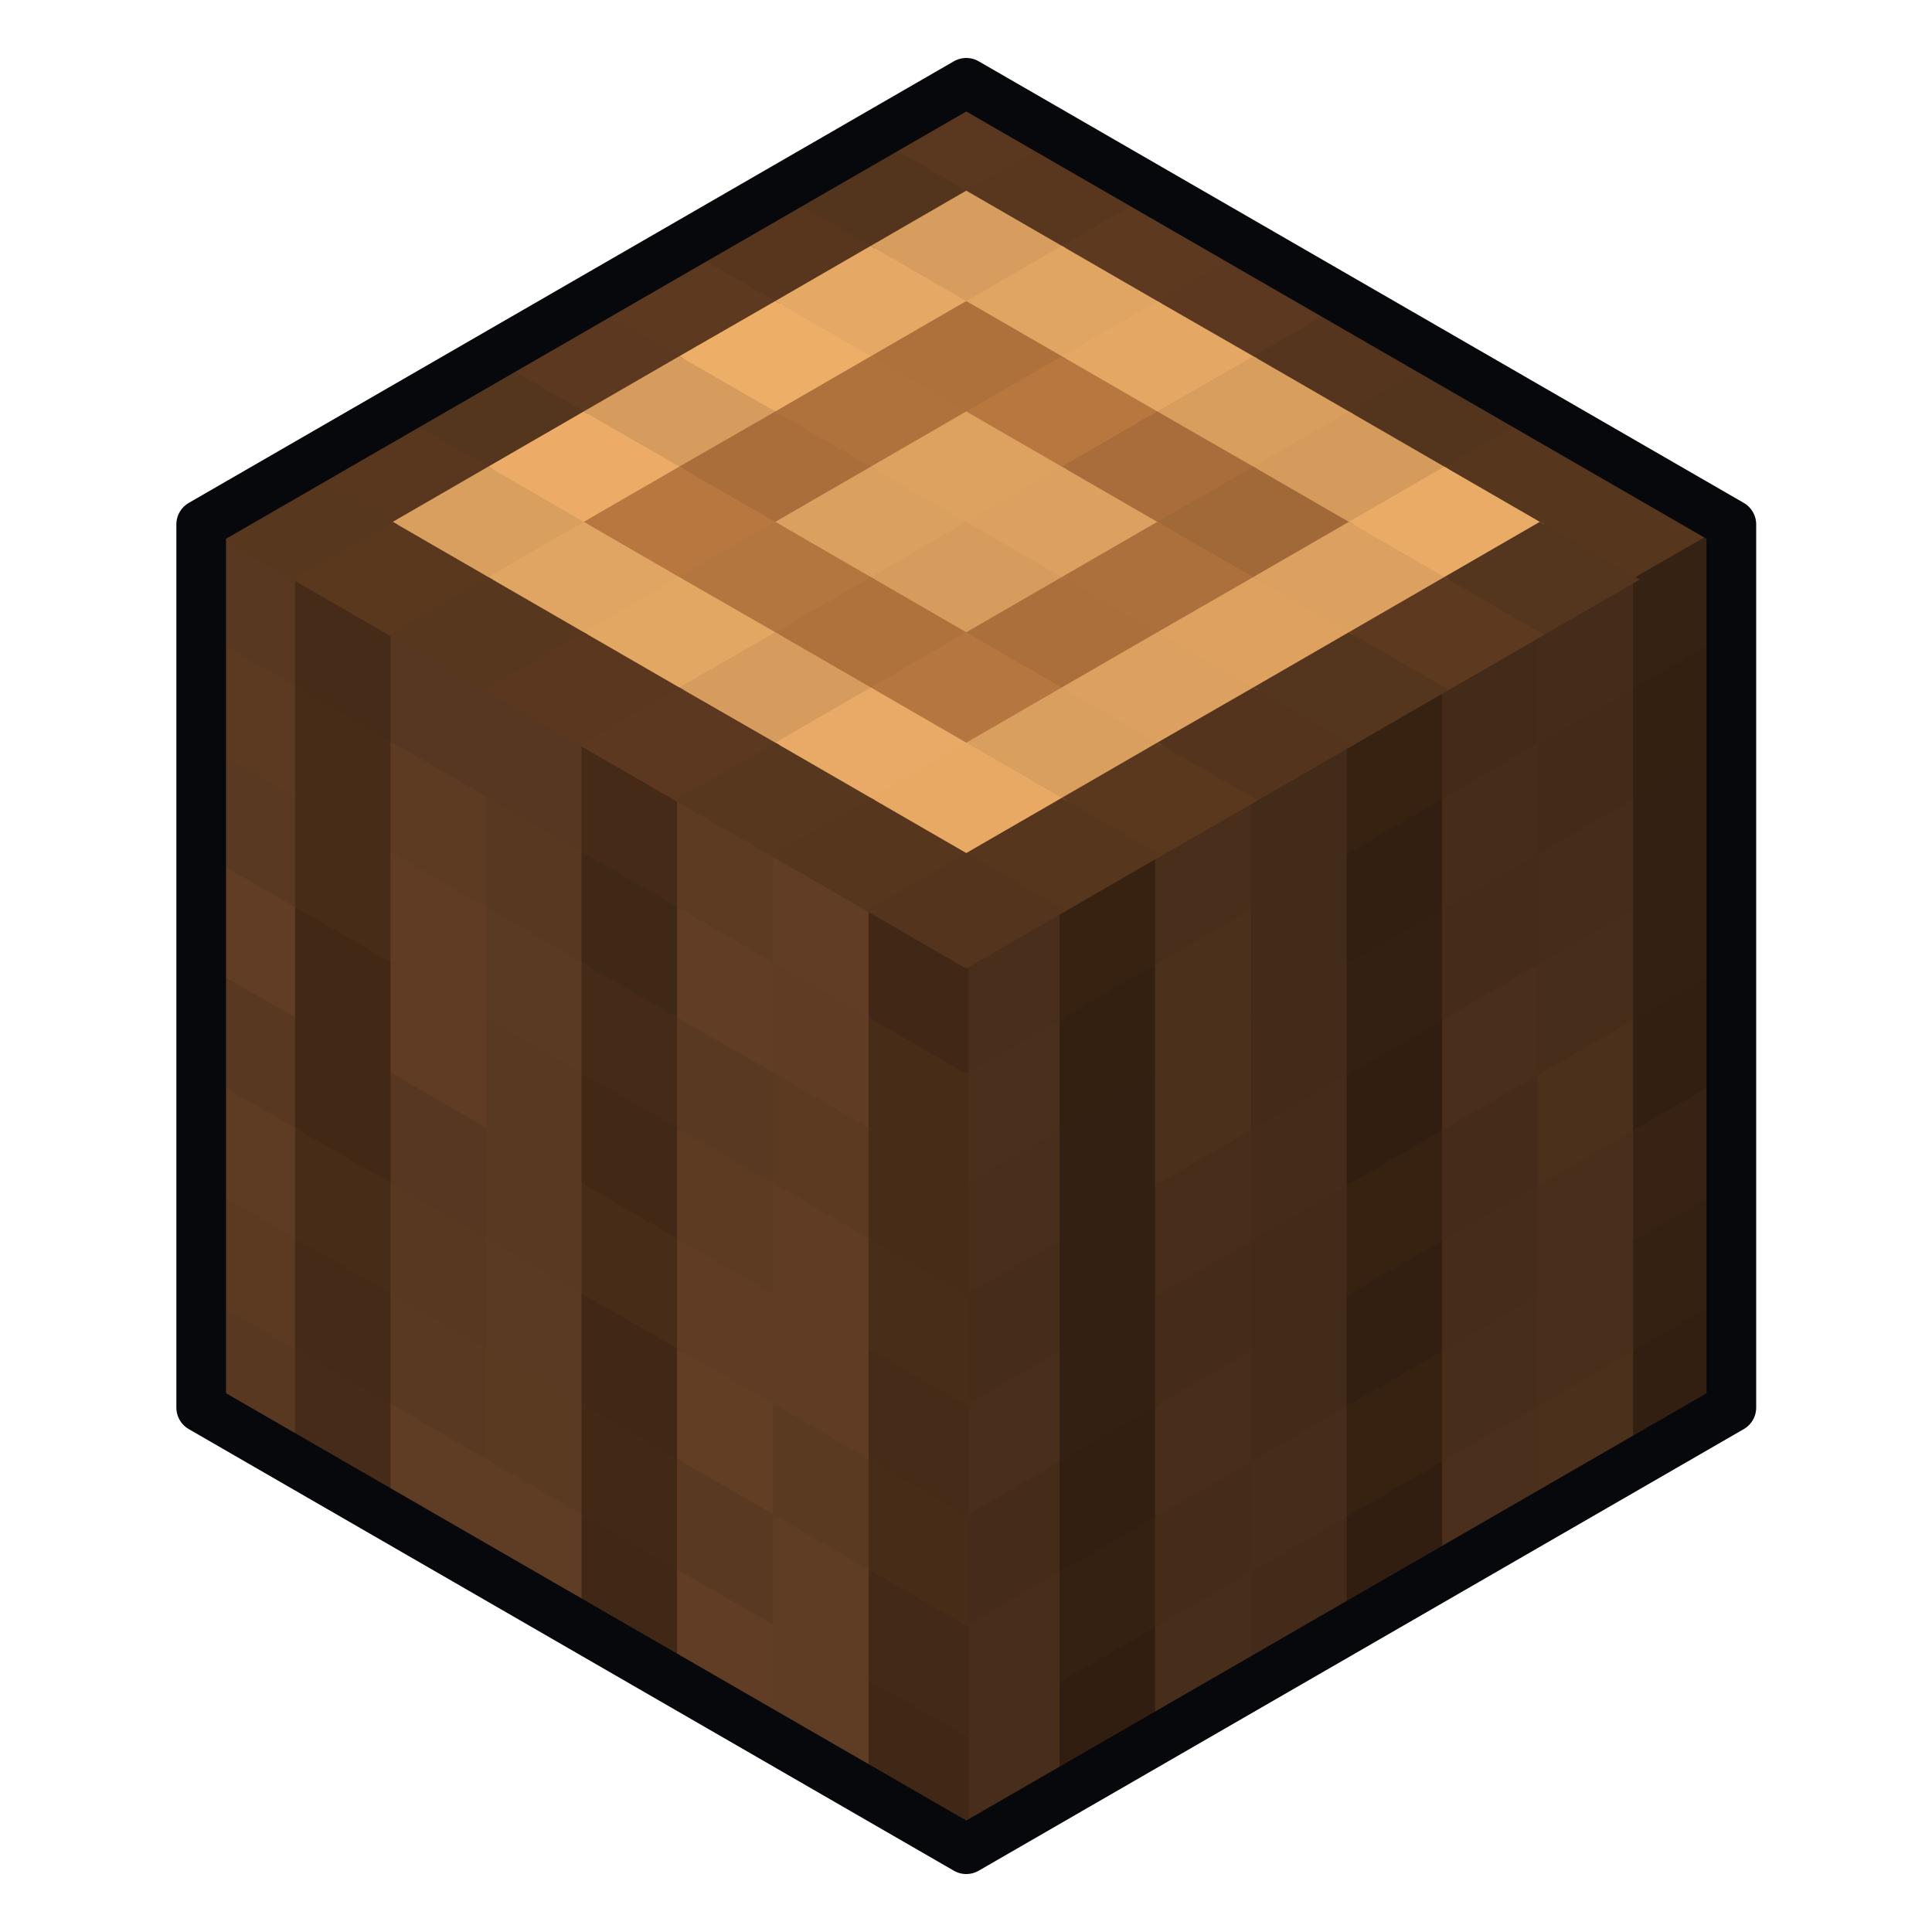
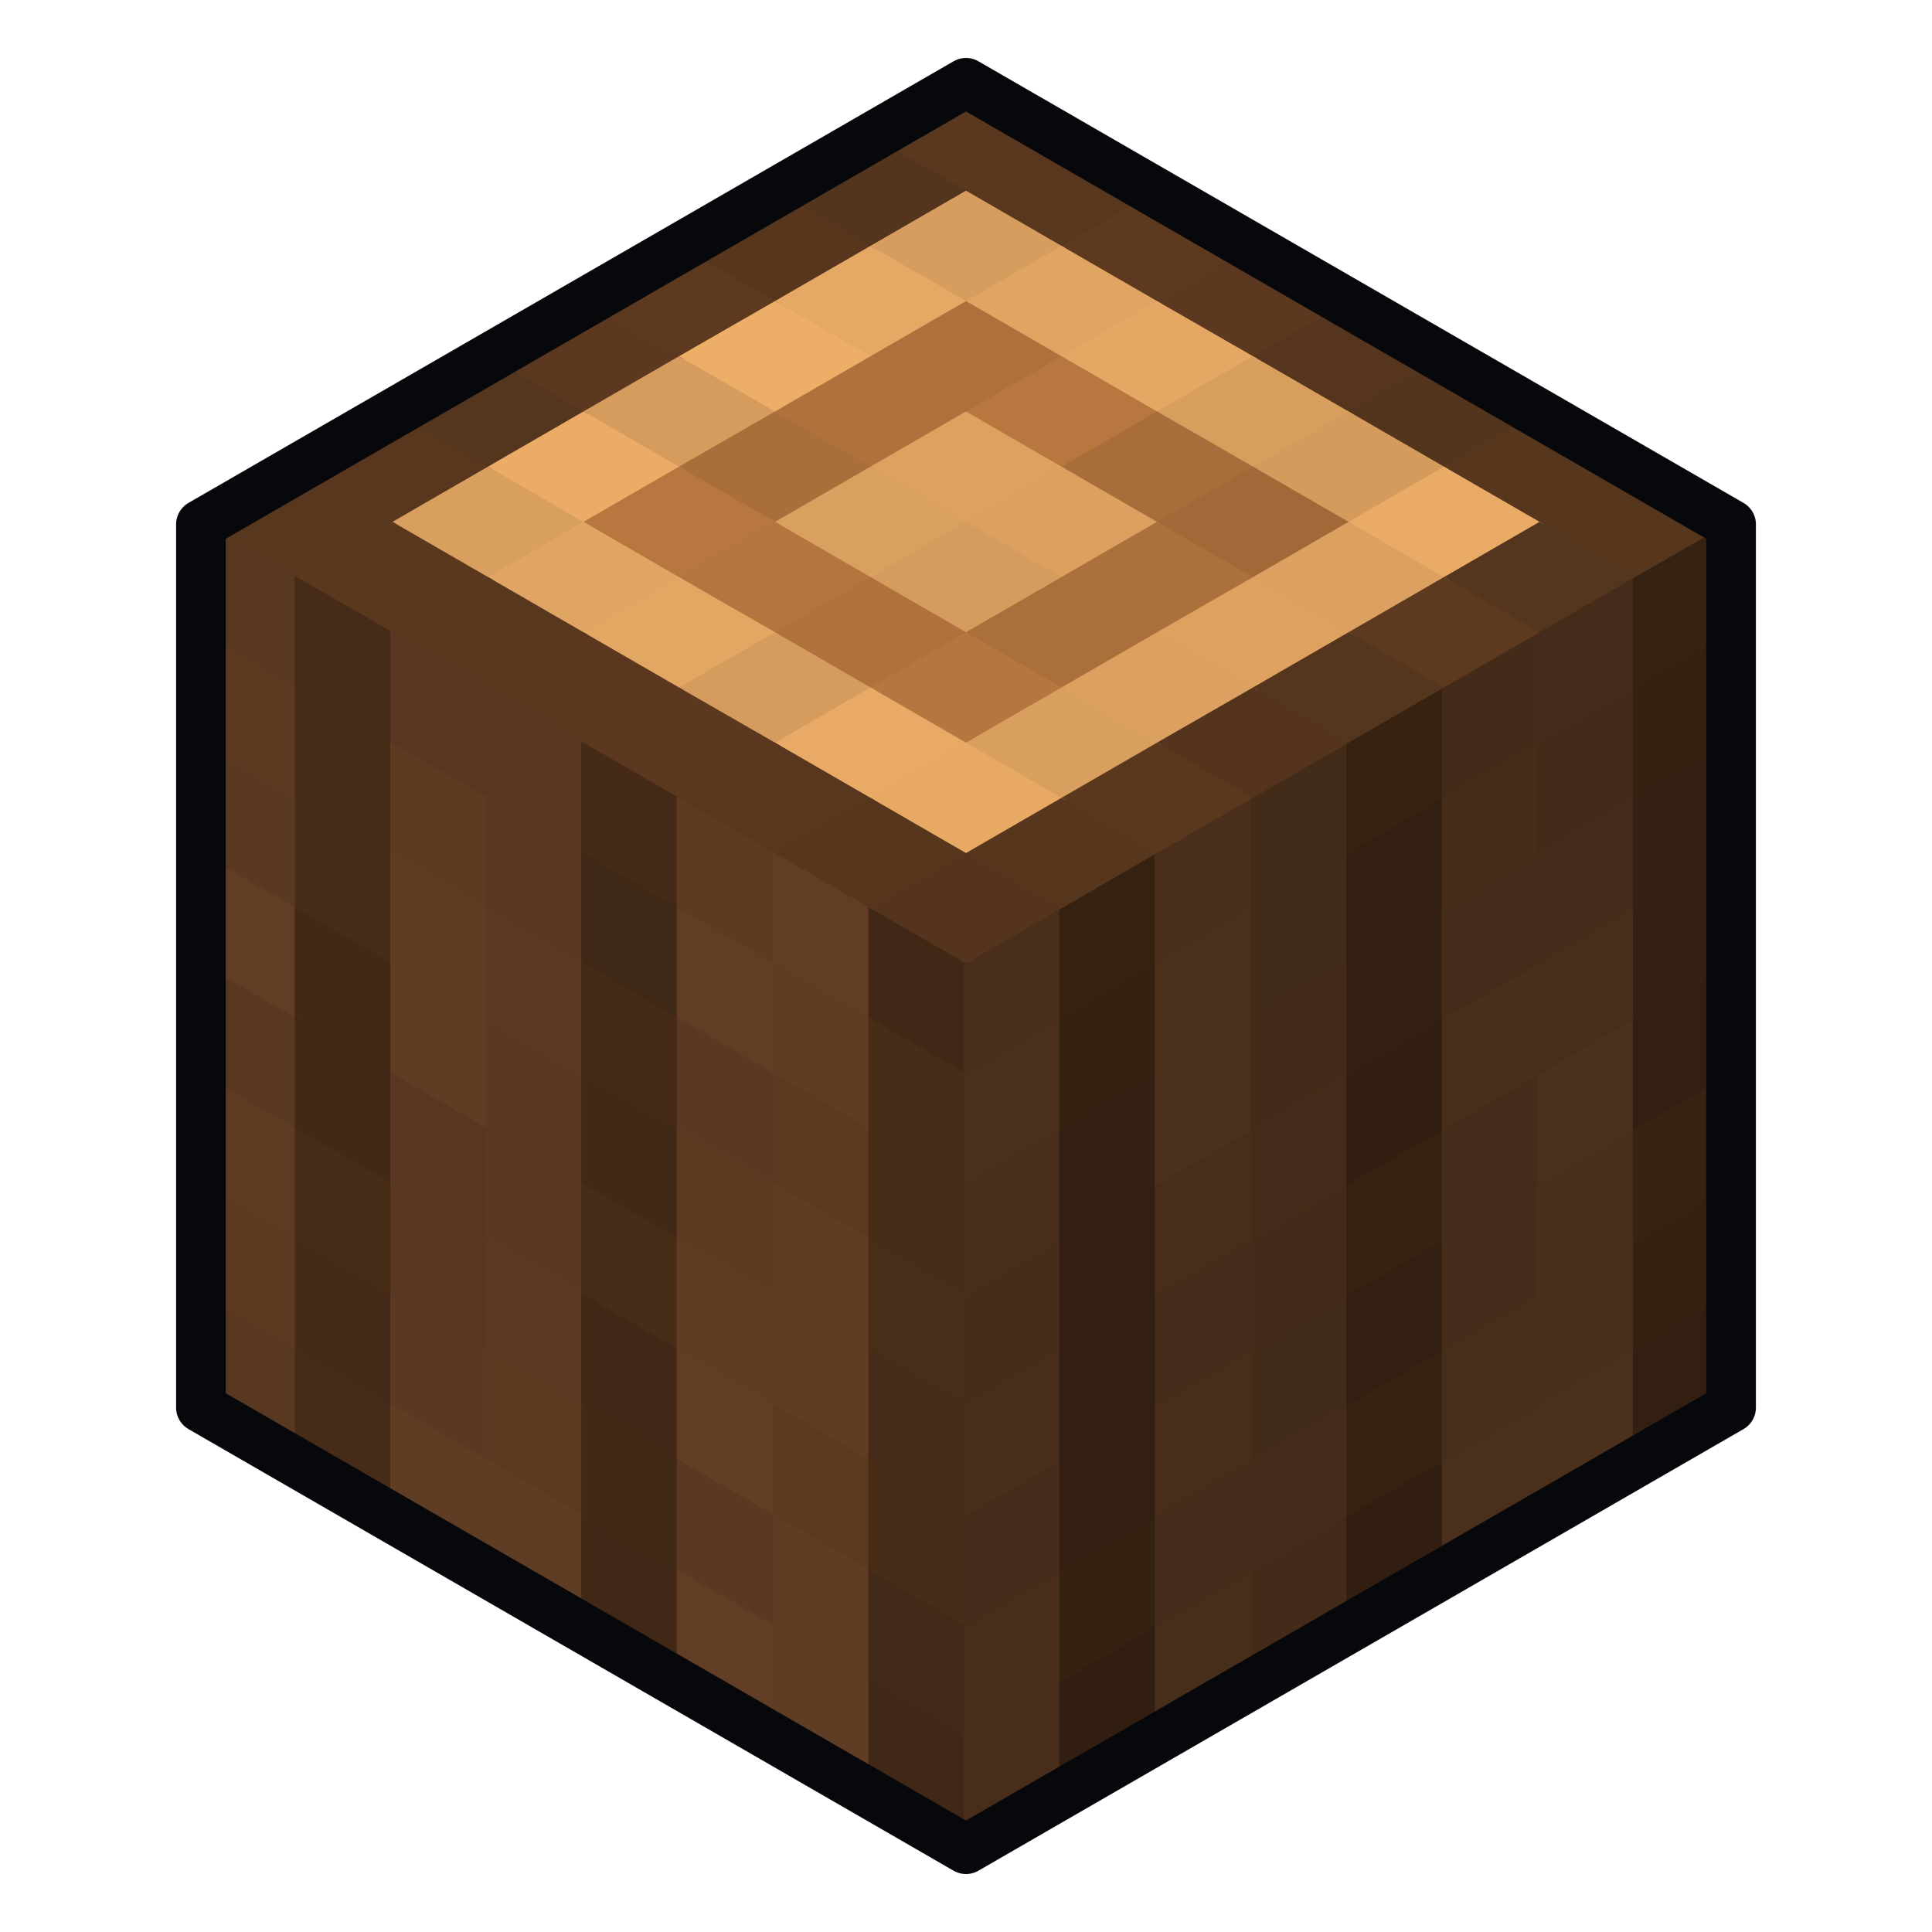
- <svg xmlns="http://www.w3.org/2000/svg" viewBox="-14.86 -1.5 29.71 35.00" width="128" height="128">
+ <svg xmlns="http://www.w3.org/2000/svg" viewBox="-17.50 -1.50 35.00 35.00" width="128" height="128">
  <polygon points="0,0 1.73,1 0,2 -1.73,1" fill="#5a381f" stroke="#5a381f" stroke-width="0.08" />
+   <polygon points="1.73,1 3.46,2 1.73,3 0,2" fill="#58371e" stroke="#58371e" stroke-width="0.08" />
+   <polygon points="3.46,2 5.2,3 3.46,4 1.73,3" fill="#5c391f" stroke="#5c391f" stroke-width="0.08" />
+   <polygon points="5.2,3 6.93,4 5.2,5 3.46,4" fill="#5b381f" stroke="#5b381f" stroke-width="0.08" />
+   <polygon points="6.93,4 8.66,5 6.93,6 5.2,5" fill="#55351d" stroke="#55351d" stroke-width="0.08" />
+   <polygon points="8.66,5 10.39,6 8.66,7 6.93,6" fill="#53341c" stroke="#53341c" stroke-width="0.08" />
+   <polygon points="10.39,6 12.12,7 10.39,8 8.66,7" fill="#57361e" stroke="#57361e" stroke-width="0.08" />
+   <polygon points="12.12,7 13.86,8 12.12,9 10.39,8" fill="#56361d" stroke="#56361d" stroke-width="0.08" />
+   <polygon points="-1.73,1 0,2 -1.73,3 -3.46,2" fill="#53341c" stroke="#53341c" stroke-width="0.08" />
+   <polygon points="0,2 1.73,3 0,4 -1.73,3" fill="#d69d5e" stroke="#d69d5e" stroke-width="0.08" />
+   <polygon points="1.73,3 3.46,4 1.73,5 0,4" fill="#e0a463" stroke="#e0a463" stroke-width="0.08" />
+   <polygon points="3.46,4 5.2,5 3.46,6 1.73,5" fill="#e4a764" stroke="#e4a764" stroke-width="0.08" />
+   <polygon points="5.2,5 6.93,6 5.2,7 3.46,6" fill="#d79e5e" stroke="#d79e5e" stroke-width="0.08" />
+   <polygon points="6.93,6 8.66,7 6.93,8 5.2,7" fill="#d49b5d" stroke="#d49b5d" stroke-width="0.08" />
+   <polygon points="8.66,7 10.39,8 8.66,9 6.93,8" fill="#eaab67" stroke="#eaab67" stroke-width="0.08" />
+   <polygon points="10.39,8 12.12,9 10.39,10 8.66,9" fill="#54351d" stroke="#54351d" stroke-width="0.08" />
+   <polygon points="-3.46,2 -1.73,3 -3.46,4 -5.2,3" fill="#57361d" stroke="#57361d" stroke-width="0.08" />
+   <polygon points="-1.73,3 0,4 -1.73,5 -3.46,4" fill="#e6a865" stroke="#e6a865" stroke-width="0.08" />
+   <polygon points="0,4 1.73,5 0,6 -1.73,5" fill="#af713c" stroke="#af713c" stroke-width="0.08" />
+   <polygon points="1.73,5 3.46,6 1.73,7 0,6" fill="#b7773f" stroke="#b7773f" stroke-width="0.08" />
+   <polygon points="3.46,6 5.2,7 3.46,8 1.73,7" fill="#a86d3a" stroke="#a86d3a" stroke-width="0.08" />
+   <polygon points="5.2,7 6.93,8 5.2,9 3.46,8" fill="#a26938" stroke="#a26938" stroke-width="0.08" />
+   <polygon points="6.93,8 8.66,9 6.93,10 5.2,9" fill="#dca060" stroke="#dca060" stroke-width="0.08" />
+   <polygon points="8.66,9 10.39,10 8.66,11 6.93,10" fill="#5c391f" stroke="#5c391f" stroke-width="0.08" />
+   <polygon points="-5.2,3 -3.46,4 -5.2,5 -6.93,4" fill="#5c391f" stroke="#5c391f" stroke-width="0.08" />
+   <polygon points="-3.46,4 -1.73,5 -3.46,6 -5.2,5" fill="#edae68" stroke="#edae68" stroke-width="0.08" />
+   <polygon points="-1.73,5 0,6 -1.73,7 -3.46,6" fill="#b0723c" stroke="#b0723c" stroke-width="0.08" />
+   <polygon points="0,6 1.73,7 0,8 -1.73,7" fill="#dda160" stroke="#dda160" stroke-width="0.08" />
+   <polygon points="1.73,7 3.46,8 1.73,9 0,8" fill="#dca060" stroke="#dca060" stroke-width="0.08" />
+   <polygon points="3.46,8 5.2,9 3.46,10 1.73,9" fill="#ab703b" stroke="#ab703b" stroke-width="0.08" />
+   <polygon points="5.2,9 6.93,10 5.2,11 3.46,10" fill="#dea160" stroke="#dea160" stroke-width="0.08" />
+   <polygon points="6.93,10 8.66,11 6.93,12 5.2,11" fill="#54351d" stroke="#54351d" stroke-width="0.08" />
+   <polygon points="-6.93,4 -5.2,5 -6.93,6 -8.66,5" fill="#5b381f" stroke="#5b381f" stroke-width="0.08" />
+   <polygon points="-5.2,5 -3.46,6 -5.2,7 -6.93,6" fill="#d69c5d" stroke="#d69c5d" stroke-width="0.08" />
+   <polygon points="-3.46,6 -1.73,7 -3.46,8 -5.2,7" fill="#a96e3a" stroke="#a96e3a" stroke-width="0.08" />
+   <polygon points="-1.73,7 0,8 -1.73,9 -3.46,8" fill="#daa05f" stroke="#daa05f" stroke-width="0.08" />
+   <polygon points="0,8 1.73,9 0,10 -1.73,9" fill="#d59c5d" stroke="#d59c5d" stroke-width="0.08" />
+   <polygon points="1.73,9 3.46,10 1.73,11 0,10" fill="#ab6f3b" stroke="#ab6f3b" stroke-width="0.08" />
+   <polygon points="3.46,10 5.2,11 3.46,12 1.73,11" fill="#dca060" stroke="#dca060" stroke-width="0.08" />
+   <polygon points="5.2,11 6.93,12 5.2,13 3.46,12" fill="#54341d" stroke="#54341d" stroke-width="0.08" />
+   <polygon points="-8.66,5 -6.93,6 -8.66,7 -10.39,6" fill="#54351d" stroke="#54351d" stroke-width="0.08" />
+   <polygon points="-6.93,6 -5.2,7 -6.93,8 -8.66,7" fill="#ecac67" stroke="#ecac67" stroke-width="0.08" />
+   <polygon points="-5.2,7 -3.46,8 -5.2,9 -6.93,8" fill="#b7773f" stroke="#b7773f" stroke-width="0.08" />
+   <polygon points="-3.46,8 -1.73,9 -3.46,10 -5.2,9" fill="#b4763f" stroke="#b4763f" stroke-width="0.08" />
+   <polygon points="-1.73,9 0,10 -1.73,11 -3.46,10" fill="#b0723c" stroke="#b0723c" stroke-width="0.08" />
+   <polygon points="0,10 1.73,11 0,12 -1.73,11" fill="#b5763f" stroke="#b5763f" stroke-width="0.08" />
+   <polygon points="1.73,11 3.46,12 1.73,13 0,12" fill="#d99f5f" stroke="#d99f5f" stroke-width="0.08" />
+   <polygon points="3.46,12 5.2,13 3.46,14 1.73,13" fill="#5a381e" stroke="#5a381e" stroke-width="0.08" />
+   <polygon points="-10.39,6 -8.66,7 -10.39,8 -12.12,7" fill="#58371e" stroke="#58371e" stroke-width="0.08" />
+   <polygon points="-8.66,7 -6.93,8 -8.66,9 -10.39,8" fill="#d99f5f" stroke="#d99f5f" stroke-width="0.08" />
+   <polygon points="-6.93,8 -5.2,9 -6.93,10 -8.66,9" fill="#e1a563" stroke="#e1a563" stroke-width="0.08" />
+   <polygon points="-5.2,9 -3.46,10 -5.2,11 -6.93,10" fill="#e3a764" stroke="#e3a764" stroke-width="0.08" />
+   <polygon points="-3.46,10 -1.73,11 -3.46,12 -5.2,11" fill="#d59c5d" stroke="#d59c5d" stroke-width="0.08" />
+   <polygon points="-1.73,11 0,12 -1.73,13 -3.46,12" fill="#e8aa66" stroke="#e8aa66" stroke-width="0.08" />
+   <polygon points="0,12 1.73,13 0,14 -1.73,13" fill="#e8a965" stroke="#e8a965" stroke-width="0.08" />
+   <polygon points="1.73,13 3.46,14 1.73,15 0,14" fill="#56361d" stroke="#56361d" stroke-width="0.08" />
+   <polygon points="-12.12,7 -10.39,8 -12.12,9 -13.86,8" fill="#57371e" stroke="#57371e" stroke-width="0.08" />
+   <polygon points="-10.39,8 -8.66,9 -10.39,10 -12.12,9" fill="#5a381e" stroke="#5a381e" stroke-width="0.08" />
+   <polygon points="-8.66,9 -6.93,10 -8.66,11 -10.39,10" fill="#57371e" stroke="#57371e" stroke-width="0.08" />
+   <polygon points="-6.93,10 -5.2,11 -6.93,12 -8.66,11" fill="#5a371e" stroke="#5a371e" stroke-width="0.08" />
+   <polygon points="-5.2,11 -3.46,12 -5.2,13 -6.93,12" fill="#5b381f" stroke="#5b381f" stroke-width="0.08" />
+   <polygon points="-3.46,12 -1.73,13 -3.46,14 -5.2,13" fill="#57371e" stroke="#57371e" stroke-width="0.08" />
+   <polygon points="-1.73,13 0,14 -1.73,15 -3.46,14" fill="#57361e" stroke="#57361e" stroke-width="0.08" />
+   <polygon points="0,14 1.73,15 0,16 -1.73,15" fill="#54341d" stroke="#54341d" stroke-width="0.08" />
  <polygon points="-13.86,8 -12.12,9 -12.12,11 -13.86,10" fill="#583821" stroke="#583821" stroke-width="0.08" />
+   <polygon points="-12.12,9 -10.39,10 -10.39,12 -12.12,11" fill="#462c18" stroke="#462c18" stroke-width="0.08" />
+   <polygon points="-10.39,10 -8.66,11 -8.66,13 -10.39,12" fill="#573721" stroke="#573721" stroke-width="0.08" />
+   <polygon points="-8.66,11 -6.93,12 -6.93,14 -8.66,13" fill="#573721" stroke="#573721" stroke-width="0.08" />
+   <polygon points="-6.93,12 -5.2,13 -5.2,15 -6.93,14" fill="#442a17" stroke="#442a17" stroke-width="0.08" />
+   <polygon points="-5.2,13 -3.46,14 -3.46,16 -5.2,15" fill="#5d3a22" stroke="#5d3a22" stroke-width="0.08" />
+   <polygon points="-3.46,14 -1.73,15 -1.73,17 -3.46,16" fill="#603d24" stroke="#603d24" stroke-width="0.08" />
+   <polygon points="-1.73,15 0,16 0,18 -1.73,17" fill="#412816" stroke="#412816" stroke-width="0.08" />
+   <polygon points="-13.86,10 -12.12,11 -12.12,13 -13.86,12" fill="#5c3a22" stroke="#5c3a22" stroke-width="0.08" />
+   <polygon points="-12.12,11 -10.39,12 -10.39,14 -12.12,13" fill="#472c18" stroke="#472c18" stroke-width="0.08" />
+   <polygon points="-10.39,12 -8.66,13 -8.66,15 -10.39,14" fill="#5d3b22" stroke="#5d3b22" stroke-width="0.08" />
+   <polygon points="-8.66,13 -6.93,14 -6.93,16 -8.66,15" fill="#593822" stroke="#593822" stroke-width="0.08" />
+   <polygon points="-6.93,14 -5.2,15 -5.2,17 -6.93,16" fill="#402816" stroke="#402816" stroke-width="0.08" />
+   <polygon points="-5.2,15 -3.46,16 -3.46,18 -5.2,17" fill="#603d24" stroke="#603d24" stroke-width="0.08" />
+   <polygon points="-3.46,16 -1.73,17 -1.73,19 -3.46,18" fill="#5f3c23" stroke="#5f3c23" stroke-width="0.08" />
+   <polygon points="-1.73,17 0,18 0,20 -1.73,19" fill="#472d18" stroke="#472d18" stroke-width="0.08" />
+   <polygon points="-13.86,12 -12.12,13 -12.12,15 -13.86,14" fill="#593922" stroke="#593922" stroke-width="0.08" />
+   <polygon points="-12.12,13 -10.39,14 -10.39,16 -12.12,15" fill="#472d18" stroke="#472d18" stroke-width="0.08" />
+   <polygon points="-10.39,14 -8.66,15 -8.66,17 -10.39,16" fill="#5f3c23" stroke="#5f3c23" stroke-width="0.08" />
+   <polygon points="-8.66,15 -6.93,16 -6.93,18 -8.66,17" fill="#5a3a22" stroke="#5a3a22" stroke-width="0.08" />
+   <polygon points="-6.93,16 -5.2,17 -5.2,19 -6.93,18" fill="#442a17" stroke="#442a17" stroke-width="0.08" />
+   <polygon points="-5.2,17 -3.46,18 -3.46,20 -5.2,19" fill="#593922" stroke="#593922" stroke-width="0.08" />
+   <polygon points="-3.46,18 -1.73,19 -1.73,21 -3.46,20" fill="#5c3a22" stroke="#5c3a22" stroke-width="0.08" />
+   <polygon points="-1.73,19 0,20 0,22 -1.73,21" fill="#472c18" stroke="#472c18" stroke-width="0.08" />
+   <polygon points="-13.86,14 -12.12,15 -12.12,17 -13.86,16" fill="#603d24" stroke="#603d24" stroke-width="0.08" />
+   <polygon points="-12.12,15 -10.39,16 -10.39,18 -12.12,17" fill="#422916" stroke="#422916" stroke-width="0.08" />
+   <polygon points="-10.39,16 -8.66,17 -8.66,19 -10.39,18" fill="#5f3c23" stroke="#5f3c23" stroke-width="0.08" />
+   <polygon points="-8.66,17 -6.93,18 -6.93,20 -8.66,19" fill="#593922" stroke="#593922" stroke-width="0.08" />
+   <polygon points="-6.93,18 -5.2,19 -5.2,21 -6.93,20" fill="#422916" stroke="#422916" stroke-width="0.08" />
+   <polygon points="-5.2,19 -3.46,20 -3.46,22 -5.2,21" fill="#5d3b22" stroke="#5d3b22" stroke-width="0.08" />
+   <polygon points="-3.46,20 -1.73,21 -1.73,23 -3.46,22" fill="#5f3c23" stroke="#5f3c23" stroke-width="0.08" />
+   <polygon points="-1.73,21 0,22 0,24 -1.73,23" fill="#482d19" stroke="#482d19" stroke-width="0.08" />
+   <polygon points="-13.86,16 -12.12,17 -12.12,19 -13.86,18" fill="#593821" stroke="#593821" stroke-width="0.08" />
+   <polygon points="-12.12,17 -10.39,18 -10.39,20 -12.12,19" fill="#422916" stroke="#422916" stroke-width="0.08" />
+   <polygon points="-10.39,18 -8.66,19 -8.66,21 -10.39,20" fill="#573721" stroke="#573721" stroke-width="0.08" />
+   <polygon points="-8.66,19 -6.93,20 -6.93,22 -8.66,21" fill="#593922" stroke="#593922" stroke-width="0.08" />
+   <polygon points="-6.93,20 -5.2,21 -5.2,23 -6.93,22" fill="#472c18" stroke="#472c18" stroke-width="0.08" />
+   <polygon points="-5.2,21 -3.46,22 -3.46,24 -5.2,23" fill="#5f3c23" stroke="#5f3c23" stroke-width="0.08" />
+   <polygon points="-3.46,22 -1.73,23 -1.73,25 -3.46,24" fill="#5f3c23" stroke="#5f3c23" stroke-width="0.08" />
+   <polygon points="-1.73,23 0,24 0,26 -1.73,25" fill="#462b18" stroke="#462b18" stroke-width="0.08" />
+   <polygon points="-13.86,18 -12.12,19 -12.12,21 -13.86,20" fill="#5e3b23" stroke="#5e3b23" stroke-width="0.08" />
+   <polygon points="-12.12,19 -10.39,20 -10.39,22 -12.12,21" fill="#472c18" stroke="#472c18" stroke-width="0.08" />
+   <polygon points="-10.39,20 -8.66,21 -8.66,23 -10.39,22" fill="#593821" stroke="#593821" stroke-width="0.08" />
+   <polygon points="-8.66,21 -6.93,22 -6.93,24 -8.66,23" fill="#5a3a22" stroke="#5a3a22" stroke-width="0.08" />
+   <polygon points="-6.93,22 -5.2,23 -5.2,25 -6.93,24" fill="#412816" stroke="#412816" stroke-width="0.08" />
+   <polygon points="-5.2,23 -3.46,24 -3.46,26 -5.2,25" fill="#613e24" stroke="#613e24" stroke-width="0.08" />
+   <polygon points="-3.46,24 -1.73,25 -1.73,27 -3.46,26" fill="#5b3a22" stroke="#5b3a22" stroke-width="0.08" />
+   <polygon points="-1.73,25 0,26 0,28 -1.73,27" fill="#472c18" stroke="#472c18" stroke-width="0.08" />
+   <polygon points="-13.86,20 -12.12,21 -12.12,23 -13.86,22" fill="#5c3a22" stroke="#5c3a22" stroke-width="0.08" />
+   <polygon points="-12.12,21 -10.39,22 -10.39,24 -12.12,23" fill="#442a17" stroke="#442a17" stroke-width="0.08" />
+   <polygon points="-10.39,22 -8.66,23 -8.66,25 -10.39,24" fill="#593922" stroke="#593922" stroke-width="0.08" />
+   <polygon points="-8.66,23 -6.93,24 -6.93,26 -8.66,25" fill="#5b3a22" stroke="#5b3a22" stroke-width="0.08" />
+   <polygon points="-6.93,24 -5.2,25 -5.2,27 -6.93,26" fill="#422916" stroke="#422916" stroke-width="0.08" />
+   <polygon points="-5.2,25 -3.46,26 -3.46,28 -5.2,27" fill="#593922" stroke="#593922" stroke-width="0.08" />
+   <polygon points="-3.46,26 -1.73,27 -1.73,29 -3.46,28" fill="#5f3d24" stroke="#5f3d24" stroke-width="0.08" />
+   <polygon points="-1.73,27 0,28 0,30 -1.73,29" fill="#432917" stroke="#432917" stroke-width="0.08" />
+   <polygon points="-13.86,22 -12.12,23 -12.12,25 -13.86,24" fill="#593821" stroke="#593821" stroke-width="0.08" />
+   <polygon points="-12.12,23 -10.39,24 -10.39,26 -12.12,25" fill="#462b18" stroke="#462b18" stroke-width="0.08" />
+   <polygon points="-10.39,24 -8.66,25 -8.66,27 -10.39,26" fill="#5f3d24" stroke="#5f3d24" stroke-width="0.08" />
+   <polygon points="-8.66,25 -6.93,26 -6.93,28 -8.66,27" fill="#5f3d24" stroke="#5f3d24" stroke-width="0.08" />
+   <polygon points="-6.93,26 -5.2,27 -5.2,29 -6.93,28" fill="#412816" stroke="#412816" stroke-width="0.08" />
+   <polygon points="-5.2,27 -3.46,28 -3.46,30 -5.2,29" fill="#603d24" stroke="#603d24" stroke-width="0.08" />
+   <polygon points="-3.46,28 -1.73,29 -1.73,31 -3.46,30" fill="#5f3d24" stroke="#5f3d24" stroke-width="0.08" />
+   <polygon points="-1.73,29 0,30 0,32 -1.73,31" fill="#412816" stroke="#412816" stroke-width="0.08" />
  <polygon points="0,16 1.73,15 1.73,17 0,18" fill="#482e1b" stroke="#482e1b" stroke-width="0.08" />
-   <polygon points="1.73,1 3.46,2 1.73,3 0,2" fill="#58371e" stroke="#58371e" stroke-width="0.08" />
-   <polygon points="-12.12,9 -10.39,10 -10.39,12 -12.12,11" fill="#462c18" stroke="#462c18" stroke-width="0.08" />
  <polygon points="1.73,15 3.46,14 3.46,16 1.73,17" fill="#372212" stroke="#372212" stroke-width="0.08" />
-   <polygon points="3.46,2 5.2,3 3.46,4 1.73,3" fill="#5c391f" stroke="#5c391f" stroke-width="0.08" />
-   <polygon points="-10.39,10 -8.66,11 -8.66,13 -10.39,12" fill="#573721" stroke="#573721" stroke-width="0.08" />
  <polygon points="3.46,14 5.2,13 5.2,15 3.46,16" fill="#492e1b" stroke="#492e1b" stroke-width="0.08" />
-   <polygon points="5.2,3 6.93,4 5.2,5 3.46,4" fill="#5b381f" stroke="#5b381f" stroke-width="0.08" />
-   <polygon points="-8.66,11 -6.93,12 -6.93,14 -8.66,13" fill="#573721" stroke="#573721" stroke-width="0.08" />
  <polygon points="5.2,13 6.93,12 6.93,14 5.2,15" fill="#432b19" stroke="#432b19" stroke-width="0.08" />
-   <polygon points="6.93,4 8.66,5 6.93,6 5.2,5" fill="#55351d" stroke="#55351d" stroke-width="0.08" />
-   <polygon points="-6.93,12 -5.2,13 -5.2,15 -6.93,14" fill="#442a17" stroke="#442a17" stroke-width="0.08" />
  <polygon points="6.93,12 8.66,11 8.66,13 6.93,14" fill="#372212" stroke="#372212" stroke-width="0.08" />
-   <polygon points="8.66,5 10.39,6 8.66,7 6.93,6" fill="#53341c" stroke="#53341c" stroke-width="0.08" />
-   <polygon points="-5.2,13 -3.46,14 -3.46,16 -5.2,15" fill="#5d3a22" stroke="#5d3a22" stroke-width="0.08" />
  <polygon points="8.66,11 10.39,10 10.39,12 8.66,13" fill="#442b19" stroke="#442b19" stroke-width="0.08" />
-   <polygon points="10.39,6 12.12,7 10.39,8 8.66,7" fill="#57361e" stroke="#57361e" stroke-width="0.08" />
-   <polygon points="-3.46,14 -1.73,15 -1.73,17 -3.46,16" fill="#603d24" stroke="#603d24" stroke-width="0.08" />
  <polygon points="10.39,10 12.12,9 12.12,11 10.39,12" fill="#452c1a" stroke="#452c1a" stroke-width="0.08" />
-   <polygon points="12.12,7 13.86,8 12.12,9 10.39,8" fill="#56361d" stroke="#56361d" stroke-width="0.08" />
-   <polygon points="-1.73,15 0,16 0,18 -1.73,17" fill="#412816" stroke="#412816" stroke-width="0.08" />
  <polygon points="12.12,9 13.86,8 13.86,10 12.12,11" fill="#362212" stroke="#362212" stroke-width="0.08" />
-   <polygon points="-1.73,1 0,2 -1.73,3 -3.46,2" fill="#53341c" stroke="#53341c" stroke-width="0.08" />
-   <polygon points="-13.86,10 -12.12,11 -12.12,13 -13.86,12" fill="#5c3a22" stroke="#5c3a22" stroke-width="0.08" />
  <polygon points="0,18 1.73,17 1.73,19 0,20" fill="#492f1c" stroke="#492f1c" stroke-width="0.08" />
-   <polygon points="0,2 1.73,3 0,4 -1.73,3" fill="#d69d5e" stroke="#d69d5e" stroke-width="0.08" />
-   <polygon points="-12.12,11 -10.39,12 -10.39,14 -12.12,13" fill="#472c18" stroke="#472c18" stroke-width="0.08" />
  <polygon points="1.73,17 3.46,16 3.46,18 1.73,19" fill="#332011" stroke="#332011" stroke-width="0.08" />
-   <polygon points="1.73,3 3.46,4 1.73,5 0,4" fill="#e0a463" stroke="#e0a463" stroke-width="0.08" />
-   <polygon points="-10.39,12 -8.66,13 -8.66,15 -10.39,14" fill="#5d3b22" stroke="#5d3b22" stroke-width="0.08" />
  <polygon points="3.46,16 5.2,15 5.2,17 3.46,18" fill="#4b301c" stroke="#4b301c" stroke-width="0.08" />
-   <polygon points="3.46,4 5.2,5 3.46,6 1.73,5" fill="#e4a764" stroke="#e4a764" stroke-width="0.08" />
-   <polygon points="-8.66,13 -6.93,14 -6.93,16 -8.66,15" fill="#593822" stroke="#593822" stroke-width="0.08" />
  <polygon points="5.2,15 6.93,14 6.93,16 5.2,17" fill="#432b19" stroke="#432b19" stroke-width="0.08" />
-   <polygon points="5.2,5 6.93,6 5.2,7 3.46,6" fill="#d79e5e" stroke="#d79e5e" stroke-width="0.08" />
-   <polygon points="-6.93,14 -5.2,15 -5.2,17 -6.93,16" fill="#402816" stroke="#402816" stroke-width="0.08" />
  <polygon points="6.93,14 8.66,13 8.66,15 6.93,16" fill="#321f11" stroke="#321f11" stroke-width="0.08" />
-   <polygon points="6.93,6 8.66,7 6.93,8 5.2,7" fill="#d49b5d" stroke="#d49b5d" stroke-width="0.08" />
-   <polygon points="-5.2,15 -3.46,16 -3.46,18 -5.2,17" fill="#603d24" stroke="#603d24" stroke-width="0.08" />
  <polygon points="8.66,13 10.39,12 10.39,14 8.66,15" fill="#462d1a" stroke="#462d1a" stroke-width="0.08" />
-   <polygon points="8.66,7 10.39,8 8.66,9 6.93,8" fill="#eaab67" stroke="#eaab67" stroke-width="0.08" />
-   <polygon points="-3.46,16 -1.73,17 -1.73,19 -3.46,18" fill="#5f3c23" stroke="#5f3c23" stroke-width="0.08" />
  <polygon points="10.39,12 12.12,11 12.12,13 10.39,14" fill="#432a19" stroke="#432a19" stroke-width="0.08" />
-   <polygon points="10.39,8 12.12,9 10.39,10 8.66,9" fill="#54351d" stroke="#54351d" stroke-width="0.08" />
-   <polygon points="-1.73,17 0,18 0,20 -1.73,19" fill="#472d18" stroke="#472d18" stroke-width="0.08" />
  <polygon points="12.12,11 13.86,10 13.86,12 12.12,13" fill="#332011" stroke="#332011" stroke-width="0.08" />
-   <polygon points="-3.46,2 -1.73,3 -3.46,4 -5.2,3" fill="#57361d" stroke="#57361d" stroke-width="0.08" />
-   <polygon points="-13.86,12 -12.12,13 -12.12,15 -13.86,14" fill="#593922" stroke="#593922" stroke-width="0.08" />
  <polygon points="0,20 1.73,19 1.73,21 0,22" fill="#492e1b" stroke="#492e1b" stroke-width="0.08" />
-   <polygon points="-1.73,3 0,4 -1.73,5 -3.46,4" fill="#e6a865" stroke="#e6a865" stroke-width="0.08" />
-   <polygon points="-12.12,13 -10.39,14 -10.39,16 -12.12,15" fill="#472d18" stroke="#472d18" stroke-width="0.08" />
  <polygon points="1.73,19 3.46,18 3.46,20 1.73,21" fill="#332012" stroke="#332012" stroke-width="0.08" />
-   <polygon points="0,4 1.73,5 0,6 -1.73,5" fill="#af713c" stroke="#af713c" stroke-width="0.08" />
-   <polygon points="-10.39,14 -8.66,15 -8.66,17 -10.39,16" fill="#5f3c23" stroke="#5f3c23" stroke-width="0.08" />
  <polygon points="3.46,18 5.2,17 5.2,19 3.46,20" fill="#4b301c" stroke="#4b301c" stroke-width="0.08" />
-   <polygon points="1.73,5 3.46,6 1.73,7 0,6" fill="#b7773f" stroke="#b7773f" stroke-width="0.08" />
-   <polygon points="-8.66,15 -6.93,16 -6.93,18 -8.66,17" fill="#5a3a22" stroke="#5a3a22" stroke-width="0.08" />
  <polygon points="5.2,17 6.93,16 6.93,18 5.2,19" fill="#442b19" stroke="#442b19" stroke-width="0.08" />
-   <polygon points="3.46,6 5.2,7 3.46,8 1.73,7" fill="#a86d3a" stroke="#a86d3a" stroke-width="0.08" />
-   <polygon points="-6.93,16 -5.2,17 -5.2,19 -6.93,18" fill="#442a17" stroke="#442a17" stroke-width="0.08" />
  <polygon points="6.93,16 8.66,15 8.66,17 6.93,18" fill="#342012" stroke="#342012" stroke-width="0.08" />
-   <polygon points="5.2,7 6.93,8 5.2,9 3.46,8" fill="#a26938" stroke="#a26938" stroke-width="0.08" />
-   <polygon points="-5.2,17 -3.46,18 -3.46,20 -5.2,19" fill="#593922" stroke="#593922" stroke-width="0.08" />
  <polygon points="8.66,15 10.39,14 10.39,16 8.66,17" fill="#452c1a" stroke="#452c1a" stroke-width="0.08" />
-   <polygon points="6.93,8 8.66,9 6.93,10 5.2,9" fill="#dca060" stroke="#dca060" stroke-width="0.08" />
-   <polygon points="-3.46,18 -1.73,19 -1.73,21 -3.46,20" fill="#5c3a22" stroke="#5c3a22" stroke-width="0.08" />
  <polygon points="10.39,14 12.12,13 12.12,15 10.39,16" fill="#462c1a" stroke="#462c1a" stroke-width="0.08" />
-   <polygon points="8.66,9 10.39,10 8.66,11 6.93,10" fill="#5c391f" stroke="#5c391f" stroke-width="0.08" />
-   <polygon points="-1.73,19 0,20 0,22 -1.73,21" fill="#472c18" stroke="#472c18" stroke-width="0.08" />
  <polygon points="12.12,13 13.86,12 13.86,14 12.12,15" fill="#342012" stroke="#342012" stroke-width="0.08" />
-   <polygon points="-5.2,3 -3.46,4 -5.2,5 -6.93,4" fill="#5c391f" stroke="#5c391f" stroke-width="0.08" />
-   <polygon points="-13.86,14 -12.12,15 -12.12,17 -13.86,16" fill="#603d24" stroke="#603d24" stroke-width="0.08" />
  <polygon points="0,22 1.73,21 1.73,23 0,24" fill="#462d1a" stroke="#462d1a" stroke-width="0.08" />
-   <polygon points="-3.46,4 -1.73,5 -3.46,6 -5.2,5" fill="#edae68" stroke="#edae68" stroke-width="0.08" />
-   <polygon points="-12.12,15 -10.39,16 -10.39,18 -12.12,17" fill="#422916" stroke="#422916" stroke-width="0.08" />
  <polygon points="1.73,21 3.46,20 3.46,22 1.73,23" fill="#342012" stroke="#342012" stroke-width="0.08" />
-   <polygon points="-1.73,5 0,6 -1.73,7 -3.46,6" fill="#b0723c" stroke="#b0723c" stroke-width="0.08" />
-   <polygon points="-10.39,16 -8.66,17 -8.66,19 -10.39,18" fill="#5f3c23" stroke="#5f3c23" stroke-width="0.08" />
  <polygon points="3.46,20 5.2,19 5.2,21 3.46,22" fill="#472d1a" stroke="#472d1a" stroke-width="0.08" />
-   <polygon points="0,6 1.73,7 0,8 -1.73,7" fill="#dda160" stroke="#dda160" stroke-width="0.08" />
-   <polygon points="-8.66,17 -6.93,18 -6.93,20 -8.66,19" fill="#593922" stroke="#593922" stroke-width="0.08" />
  <polygon points="5.2,19 6.93,18 6.93,20 5.2,21" fill="#452c1a" stroke="#452c1a" stroke-width="0.08" />
-   <polygon points="1.73,7 3.46,8 1.73,9 0,8" fill="#dca060" stroke="#dca060" stroke-width="0.08" />
-   <polygon points="-6.93,18 -5.2,19 -5.2,21 -6.93,20" fill="#422916" stroke="#422916" stroke-width="0.08" />
  <polygon points="6.93,18 8.66,17 8.66,19 6.93,20" fill="#311e11" stroke="#311e11" stroke-width="0.08" />
-   <polygon points="3.46,8 5.2,9 3.46,10 1.73,9" fill="#ab703b" stroke="#ab703b" stroke-width="0.08" />
-   <polygon points="-5.2,19 -3.46,20 -3.46,22 -5.2,21" fill="#5d3b22" stroke="#5d3b22" stroke-width="0.08" />
  <polygon points="8.66,17 10.39,16 10.39,18 8.66,19" fill="#482e1b" stroke="#482e1b" stroke-width="0.08" />
-   <polygon points="5.2,9 6.93,10 5.2,11 3.46,10" fill="#dea160" stroke="#dea160" stroke-width="0.08" />
-   <polygon points="-3.46,20 -1.73,21 -1.73,23 -3.46,22" fill="#5f3c23" stroke="#5f3c23" stroke-width="0.08" />
  <polygon points="10.39,16 12.12,15 12.12,17 10.39,18" fill="#472e1a" stroke="#472e1a" stroke-width="0.08" />
-   <polygon points="6.93,10 8.66,11 6.93,12 5.2,11" fill="#54351d" stroke="#54351d" stroke-width="0.08" />
-   <polygon points="-1.73,21 0,22 0,24 -1.73,23" fill="#482d19" stroke="#482d19" stroke-width="0.08" />
  <polygon points="12.12,15 13.86,14 13.86,16 12.12,17" fill="#332012" stroke="#332012" stroke-width="0.08" />
-   <polygon points="-6.93,4 -5.2,5 -6.93,6 -8.66,5" fill="#5b381f" stroke="#5b381f" stroke-width="0.08" />
-   <polygon points="-13.86,16 -12.12,17 -12.12,19 -13.86,18" fill="#593821" stroke="#593821" stroke-width="0.08" />
  <polygon points="0,24 1.73,23 1.73,25 0,26" fill="#492e1b" stroke="#492e1b" stroke-width="0.08" />
-   <polygon points="-5.2,5 -3.46,6 -5.2,7 -6.93,6" fill="#d69c5d" stroke="#d69c5d" stroke-width="0.08" />
-   <polygon points="-12.12,17 -10.39,18 -10.39,20 -12.12,19" fill="#422916" stroke="#422916" stroke-width="0.08" />
  <polygon points="1.73,23 3.46,22 3.46,24 1.73,25" fill="#342012" stroke="#342012" stroke-width="0.08" />
-   <polygon points="-3.46,6 -1.73,7 -3.46,8 -5.2,7" fill="#a96e3a" stroke="#a96e3a" stroke-width="0.08" />
-   <polygon points="-10.39,18 -8.66,19 -8.66,21 -10.39,20" fill="#573721" stroke="#573721" stroke-width="0.08" />
  <polygon points="3.46,22 5.2,21 5.2,23 3.46,24" fill="#452c1a" stroke="#452c1a" stroke-width="0.08" />
-   <polygon points="-1.73,7 0,8 -1.73,9 -3.46,8" fill="#daa05f" stroke="#daa05f" stroke-width="0.08" />
-   <polygon points="-8.66,19 -6.93,20 -6.93,22 -8.66,21" fill="#593922" stroke="#593922" stroke-width="0.08" />
  <polygon points="5.2,21 6.93,20 6.93,22 5.2,23" fill="#442b19" stroke="#442b19" stroke-width="0.08" />
-   <polygon points="0,8 1.73,9 0,10 -1.73,9" fill="#d59c5d" stroke="#d59c5d" stroke-width="0.08" />
-   <polygon points="-6.93,20 -5.2,21 -5.2,23 -6.93,22" fill="#472c18" stroke="#472c18" stroke-width="0.08" />
  <polygon points="6.93,20 8.66,19 8.66,21 6.93,22" fill="#372212" stroke="#372212" stroke-width="0.08" />
-   <polygon points="1.73,9 3.46,10 1.73,11 0,10" fill="#ab6f3b" stroke="#ab6f3b" stroke-width="0.08" />
-   <polygon points="-5.2,21 -3.46,22 -3.46,24 -5.2,23" fill="#5f3c23" stroke="#5f3c23" stroke-width="0.08" />
  <polygon points="8.66,19 10.39,18 10.39,20 8.66,21" fill="#452c1a" stroke="#452c1a" stroke-width="0.08" />
-   <polygon points="3.46,10 5.2,11 3.46,12 1.73,11" fill="#dca060" stroke="#dca060" stroke-width="0.08" />
-   <polygon points="-3.46,22 -1.73,23 -1.73,25 -3.46,24" fill="#5f3c23" stroke="#5f3c23" stroke-width="0.08" />
  <polygon points="10.39,18 12.12,17 12.12,19 10.39,20" fill="#4b301c" stroke="#4b301c" stroke-width="0.08" />
-   <polygon points="5.2,11 6.93,12 5.2,13 3.46,12" fill="#54341d" stroke="#54341d" stroke-width="0.08" />
-   <polygon points="-1.73,23 0,24 0,26 -1.73,25" fill="#462b18" stroke="#462b18" stroke-width="0.08" />
  <polygon points="12.12,17 13.86,16 13.86,18 12.12,19" fill="#321f11" stroke="#321f11" stroke-width="0.08" />
-   <polygon points="-8.66,5 -6.93,6 -8.66,7 -10.39,6" fill="#54351d" stroke="#54351d" stroke-width="0.08" />
-   <polygon points="-13.86,18 -12.12,19 -12.12,21 -13.86,20" fill="#5e3b23" stroke="#5e3b23" stroke-width="0.08" />
  <polygon points="0,26 1.73,25 1.73,27 0,28" fill="#452c1a" stroke="#452c1a" stroke-width="0.08" />
-   <polygon points="-6.93,6 -5.2,7 -6.93,8 -8.66,7" fill="#ecac67" stroke="#ecac67" stroke-width="0.08" />
-   <polygon points="-12.12,19 -10.39,20 -10.39,22 -12.12,21" fill="#472c18" stroke="#472c18" stroke-width="0.08" />
  <polygon points="1.73,25 3.46,24 3.46,26 1.73,27" fill="#321f11" stroke="#321f11" stroke-width="0.08" />
-   <polygon points="-5.2,7 -3.46,8 -5.2,9 -6.93,8" fill="#b7773f" stroke="#b7773f" stroke-width="0.08" />
-   <polygon points="-10.39,20 -8.66,21 -8.66,23 -10.39,22" fill="#593821" stroke="#593821" stroke-width="0.08" />
  <polygon points="3.46,24 5.2,23 5.2,25 3.46,26" fill="#472d1a" stroke="#472d1a" stroke-width="0.08" />
-   <polygon points="-3.46,8 -1.73,9 -3.46,10 -5.2,9" fill="#b4763f" stroke="#b4763f" stroke-width="0.08" />
-   <polygon points="-8.66,21 -6.93,22 -6.93,24 -8.66,23" fill="#5a3a22" stroke="#5a3a22" stroke-width="0.08" />
  <polygon points="5.2,23 6.93,22 6.93,24 5.2,25" fill="#432b19" stroke="#432b19" stroke-width="0.08" />
-   <polygon points="-1.73,9 0,10 -1.73,11 -3.46,10" fill="#b0723c" stroke="#b0723c" stroke-width="0.08" />
-   <polygon points="-6.93,22 -5.2,23 -5.2,25 -6.93,24" fill="#412816" stroke="#412816" stroke-width="0.08" />
  <polygon points="6.93,22 8.66,21 8.66,23 6.93,24" fill="#321f11" stroke="#321f11" stroke-width="0.08" />
-   <polygon points="0,10 1.73,11 0,12 -1.73,11" fill="#b5763f" stroke="#b5763f" stroke-width="0.08" />
-   <polygon points="-5.2,23 -3.46,24 -3.46,26 -5.2,25" fill="#613e24" stroke="#613e24" stroke-width="0.08" />
  <polygon points="8.66,21 10.39,20 10.39,22 8.66,23" fill="#462c1a" stroke="#462c1a" stroke-width="0.08" />
-   <polygon points="1.73,11 3.46,12 1.73,13 0,12" fill="#d99f5f" stroke="#d99f5f" stroke-width="0.08" />
-   <polygon points="-3.46,24 -1.73,25 -1.73,27 -3.46,26" fill="#5b3a22" stroke="#5b3a22" stroke-width="0.08" />
  <polygon points="10.39,20 12.12,19 12.12,21 10.39,22" fill="#492e1b" stroke="#492e1b" stroke-width="0.08" />
-   <polygon points="3.46,12 5.2,13 3.46,14 1.73,13" fill="#5a381e" stroke="#5a381e" stroke-width="0.08" />
-   <polygon points="-1.73,25 0,26 0,28 -1.73,27" fill="#472c18" stroke="#472c18" stroke-width="0.08" />
  <polygon points="12.12,19 13.86,18 13.86,20 12.12,21" fill="#372213" stroke="#372213" stroke-width="0.08" />
-   <polygon points="-10.39,6 -8.66,7 -10.39,8 -12.12,7" fill="#58371e" stroke="#58371e" stroke-width="0.08" />
-   <polygon points="-13.86,20 -12.12,21 -12.12,23 -13.86,22" fill="#5c3a22" stroke="#5c3a22" stroke-width="0.08" />
  <polygon points="0,28 1.73,27 1.73,29 0,30" fill="#472d1a" stroke="#472d1a" stroke-width="0.08" />
-   <polygon points="-8.66,7 -6.93,8 -8.66,9 -10.39,8" fill="#d99f5f" stroke="#d99f5f" stroke-width="0.08" />
-   <polygon points="-12.12,21 -10.39,22 -10.39,24 -12.12,23" fill="#442a17" stroke="#442a17" stroke-width="0.08" />
  <polygon points="1.73,27 3.46,26 3.46,28 1.73,29" fill="#352112" stroke="#352112" stroke-width="0.08" />
-   <polygon points="-6.93,8 -5.2,9 -6.93,10 -8.66,9" fill="#e1a563" stroke="#e1a563" stroke-width="0.08" />
-   <polygon points="-10.39,22 -8.66,23 -8.66,25 -10.39,24" fill="#593922" stroke="#593922" stroke-width="0.08" />
  <polygon points="3.46,26 5.2,25 5.2,27 3.46,28" fill="#452c1a" stroke="#452c1a" stroke-width="0.08" />
-   <polygon points="-5.2,9 -3.46,10 -5.2,11 -6.93,10" fill="#e3a764" stroke="#e3a764" stroke-width="0.08" />
-   <polygon points="-8.66,23 -6.93,24 -6.93,26 -8.66,25" fill="#5b3a22" stroke="#5b3a22" stroke-width="0.08" />
  <polygon points="5.2,25 6.93,24 6.93,26 5.2,27" fill="#462c1a" stroke="#462c1a" stroke-width="0.08" />
-   <polygon points="-3.46,10 -1.73,11 -3.46,12 -5.2,11" fill="#d59c5d" stroke="#d59c5d" stroke-width="0.08" />
-   <polygon points="-6.93,24 -5.2,25 -5.2,27 -6.93,26" fill="#422916" stroke="#422916" stroke-width="0.08" />
  <polygon points="6.93,24 8.66,23 8.66,25 6.93,26" fill="#372212" stroke="#372212" stroke-width="0.08" />
-   <polygon points="-1.73,11 0,12 -1.73,13 -3.46,12" fill="#e8aa66" stroke="#e8aa66" stroke-width="0.08" />
-   <polygon points="-5.2,25 -3.46,26 -3.46,28 -5.2,27" fill="#593922" stroke="#593922" stroke-width="0.08" />
  <polygon points="8.66,23 10.39,22 10.39,24 8.66,25" fill="#472e1a" stroke="#472e1a" stroke-width="0.08" />
-   <polygon points="0,12 1.73,13 0,14 -1.73,13" fill="#e8a965" stroke="#e8a965" stroke-width="0.08" />
-   <polygon points="-3.46,26 -1.73,27 -1.73,29 -3.46,28" fill="#5f3d24" stroke="#5f3d24" stroke-width="0.08" />
  <polygon points="10.39,22 12.12,21 12.12,23 10.39,24" fill="#482e1b" stroke="#482e1b" stroke-width="0.08" />
-   <polygon points="1.73,13 3.46,14 1.73,15 0,14" fill="#56361d" stroke="#56361d" stroke-width="0.08" />
-   <polygon points="-1.73,27 0,28 0,30 -1.73,29" fill="#432917" stroke="#432917" stroke-width="0.08" />
  <polygon points="12.12,21 13.86,20 13.86,22 12.12,23" fill="#352112" stroke="#352112" stroke-width="0.08" />
-   <polygon points="-12.12,7 -10.39,8 -12.12,9 -13.86,8" fill="#57371e" stroke="#57371e" stroke-width="0.08" />
-   <polygon points="-13.86,22 -12.12,23 -12.12,25 -13.86,24" fill="#593821" stroke="#593821" stroke-width="0.08" />
  <polygon points="0,30 1.73,29 1.73,31 0,32" fill="#472d1a" stroke="#472d1a" stroke-width="0.08" />
-   <polygon points="-10.39,8 -8.66,9 -10.39,10 -12.12,9" fill="#5a381e" stroke="#5a381e" stroke-width="0.08" />
-   <polygon points="-12.12,23 -10.39,24 -10.39,26 -12.12,25" fill="#462b18" stroke="#462b18" stroke-width="0.08" />
  <polygon points="1.73,29 3.46,28 3.46,30 1.73,31" fill="#321e11" stroke="#321e11" stroke-width="0.08" />
-   <polygon points="-8.66,9 -6.93,10 -8.66,11 -10.39,10" fill="#57371e" stroke="#57371e" stroke-width="0.08" />
-   <polygon points="-10.39,24 -8.66,25 -8.66,27 -10.39,26" fill="#5f3d24" stroke="#5f3d24" stroke-width="0.08" />
  <polygon points="3.46,28 5.2,27 5.2,29 3.46,30" fill="#472e1a" stroke="#472e1a" stroke-width="0.08" />
-   <polygon points="-6.93,10 -5.2,11 -6.93,12 -8.66,11" fill="#5a371e" stroke="#5a371e" stroke-width="0.08" />
-   <polygon points="-8.66,25 -6.93,26 -6.93,28 -8.66,27" fill="#5f3d24" stroke="#5f3d24" stroke-width="0.08" />
  <polygon points="5.2,27 6.93,26 6.93,28 5.2,29" fill="#432a19" stroke="#432a19" stroke-width="0.08" />
-   <polygon points="-5.2,11 -3.46,12 -5.2,13 -6.93,12" fill="#5b381f" stroke="#5b381f" stroke-width="0.08" />
-   <polygon points="-6.93,26 -5.2,27 -5.2,29 -6.93,28" fill="#412816" stroke="#412816" stroke-width="0.08" />
  <polygon points="6.93,26 8.66,25 8.66,27 6.93,28" fill="#321e11" stroke="#321e11" stroke-width="0.08" />
-   <polygon points="-3.46,12 -1.73,13 -3.46,14 -5.2,13" fill="#57371e" stroke="#57371e" stroke-width="0.08" />
-   <polygon points="-5.2,27 -3.46,28 -3.46,30 -5.2,29" fill="#603d24" stroke="#603d24" stroke-width="0.08" />
  <polygon points="8.66,25 10.39,24 10.39,26 8.66,27" fill="#4a2f1c" stroke="#4a2f1c" stroke-width="0.08" />
-   <polygon points="-1.73,13 0,14 -1.73,15 -3.46,14" fill="#57361e" stroke="#57361e" stroke-width="0.08" />
-   <polygon points="-3.46,28 -1.73,29 -1.73,31 -3.46,30" fill="#5f3d24" stroke="#5f3d24" stroke-width="0.08" />
  <polygon points="10.39,24 12.12,23 12.12,25 10.39,26" fill="#4b301c" stroke="#4b301c" stroke-width="0.08" />
-   <polygon points="0,14 1.73,15 0,16 -1.73,15" fill="#54341d" stroke="#54341d" stroke-width="0.08" />
-   <polygon points="-1.73,29 0,30 0,32 -1.73,31" fill="#412816" stroke="#412816" stroke-width="0.08" />
  <polygon points="12.12,23 13.86,22 13.86,24 12.12,25" fill="#321f11" stroke="#321f11" stroke-width="0.08" />
  <polygon points="0,0 13.86,8 13.86,24 0,32 -13.86,24 -13.86,8" fill="none" stroke="#07080b" stroke-width="0.9" stroke-linejoin="round" />
</svg>
